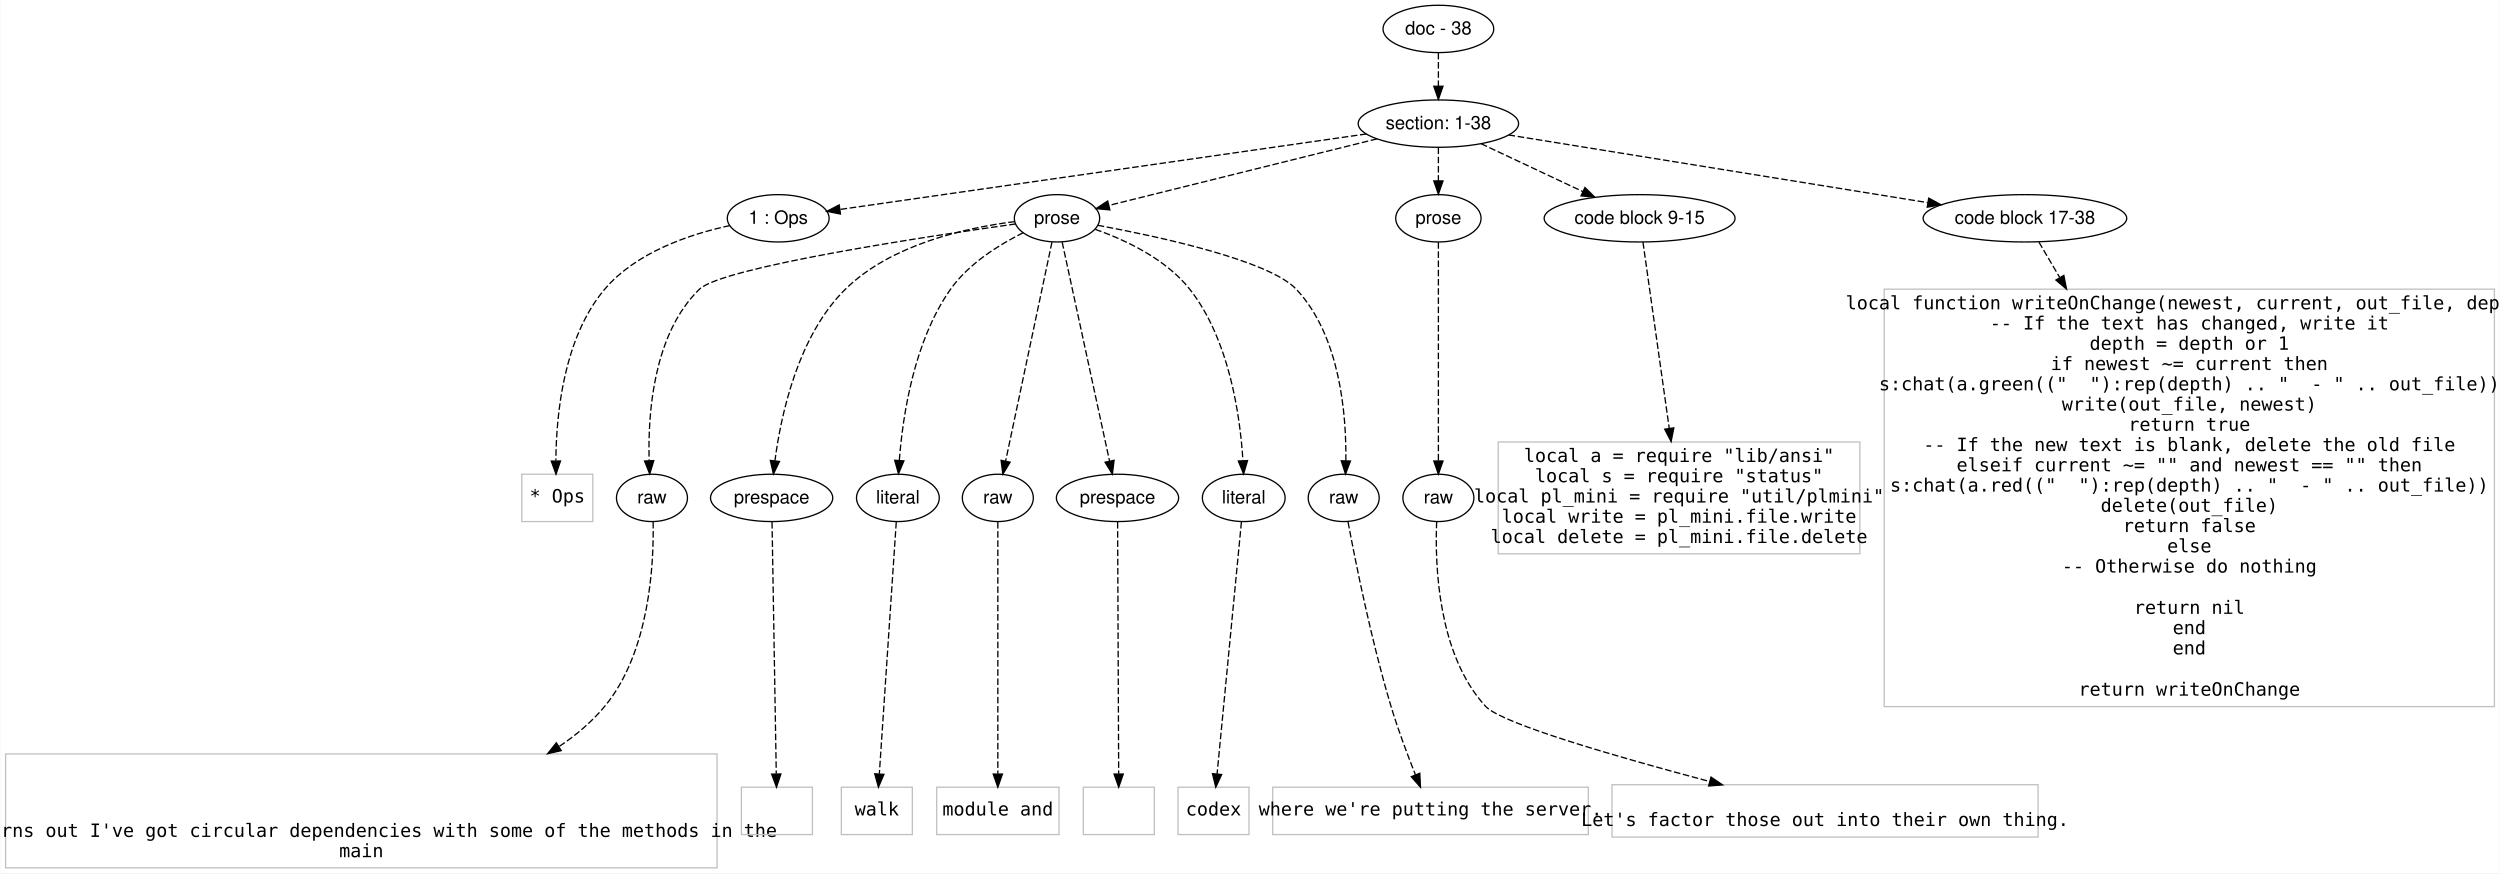
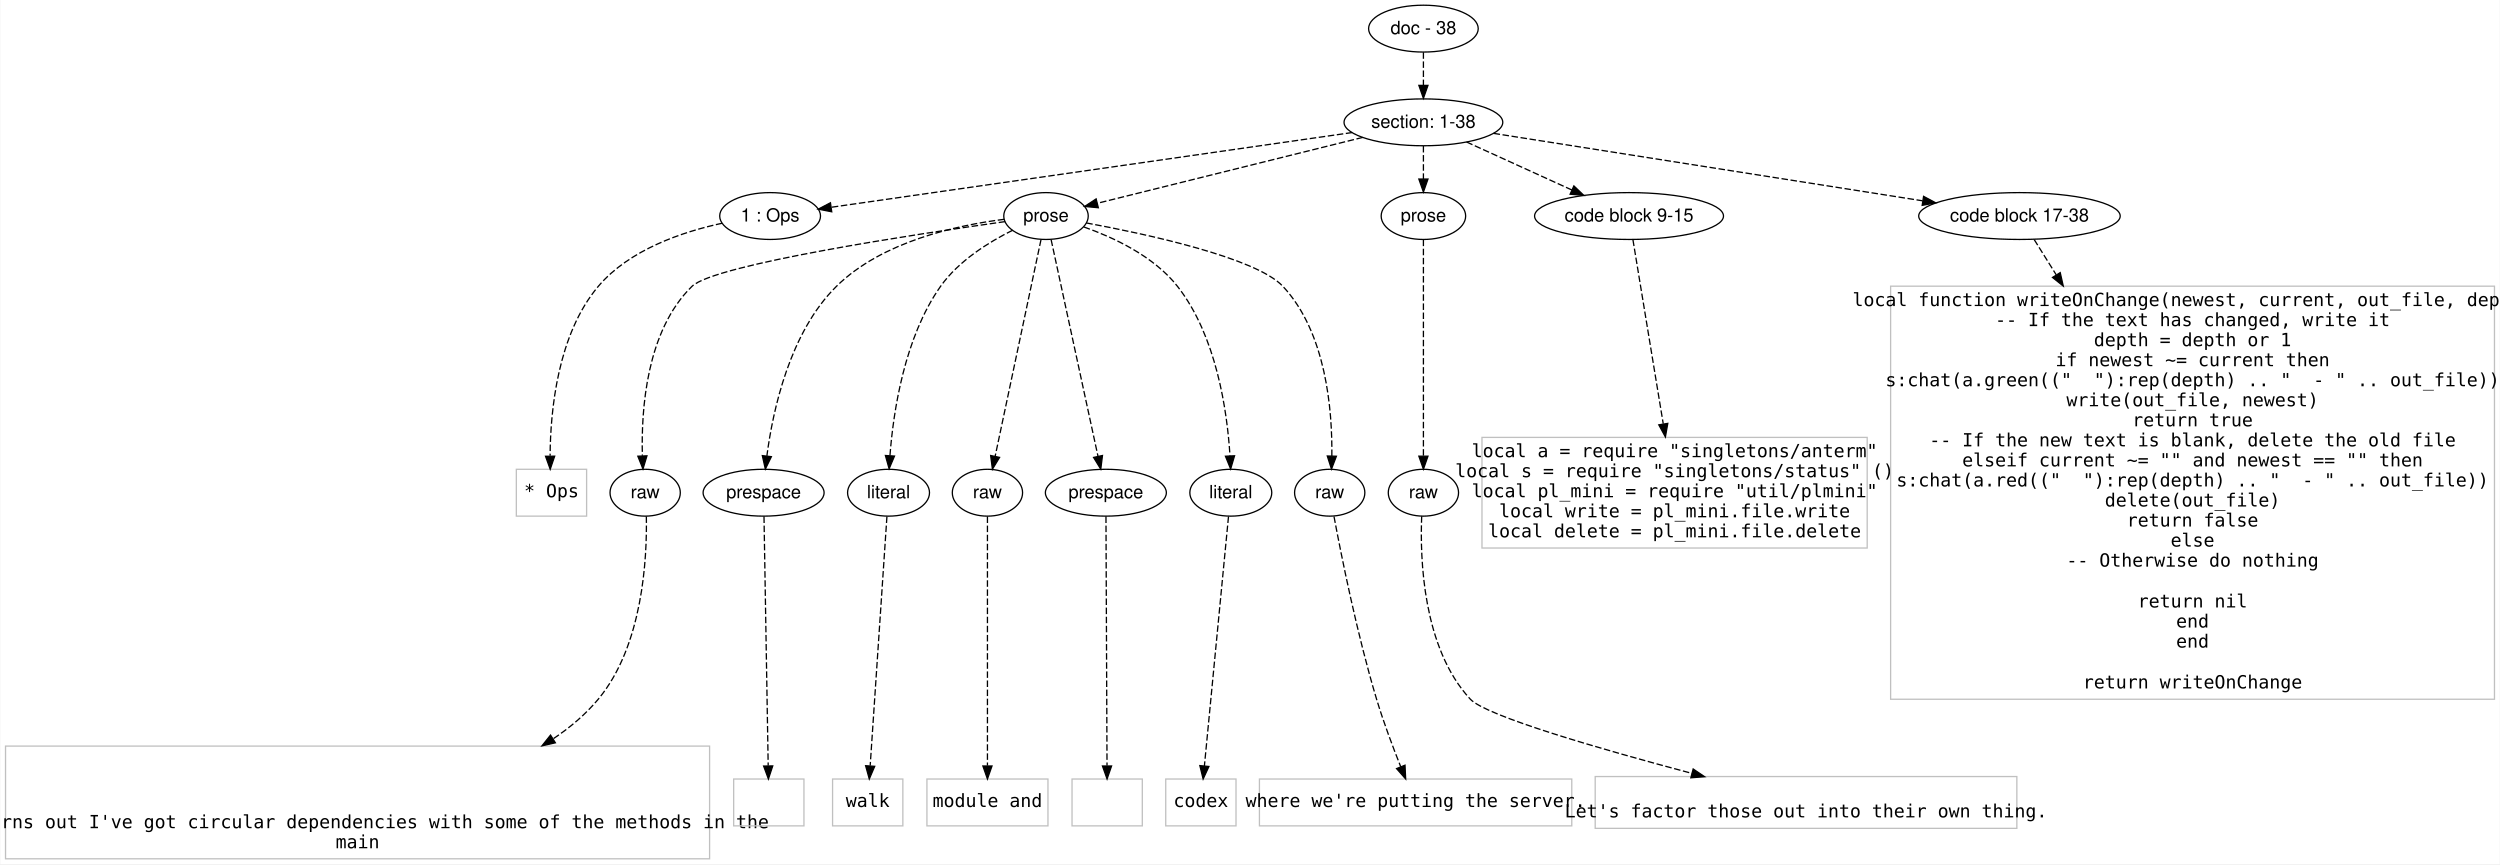
- <svg xmlns="http://www.w3.org/2000/svg" width="1901pt" height="664pt" viewBox="0.00 0.00 1900.50 664.00">
+ <svg xmlns="http://www.w3.org/2000/svg" width="1921pt" height="664pt" viewBox="0.00 0.00 1920.50 664.00">
  <g id="graph0" class="graph" transform="scale(1 1) rotate(0) translate(4 660.0006)">
-     <polygon fill="#ffffff" stroke="transparent" points="-4,4 -4,-660.001 1896.5,-660.001 1896.5,4 -4,4" />
+     <polygon fill="#ffffff" stroke="transparent" points="-4,4 -4,-660.001 1916.5,-660.001 1916.5,4 -4,4" />
    <g id="node1" class="node">
      <ellipse fill="none" stroke="#000000" cx="1089.5" cy="-638.001" rx="42.122" ry="18" />
      <text text-anchor="middle" x="1089.5" y="-633.801" font-family="Helvetica,sans-Serif" font-size="14.00" fill="#000000">doc - 38</text>
    </g>
    <g id="node2" class="node">
      <ellipse fill="none" stroke="#000000" cx="1089.5" cy="-566.001" rx="60.983" ry="18" />
      <text text-anchor="middle" x="1089.5" y="-561.801" font-family="Helvetica,sans-Serif" font-size="14.00" fill="#000000">section: 1-38</text>
    </g>
    <g id="edge1" class="edge">
      <path fill="none" stroke="#000000" stroke-dasharray="5,2" d="M1089.5,-619.832C1089.5,-612.132 1089.5,-602.975 1089.5,-594.417" />
      <polygon fill="#000000" stroke="#000000" points="1093,-594.414 1089.5,-584.414 1086,-594.414 1093,-594.414" />
    </g>
    <g id="node3" class="node">
      <ellipse fill="none" stroke="#000000" cx="587.5" cy="-494.001" rx="38.73" ry="18" />
      <text text-anchor="middle" x="587.5" y="-489.801" font-family="Helvetica,sans-Serif" font-size="14.00" fill="#000000">1 : Ops</text>
    </g>
    <g id="edge2" class="edge">
      <path fill="none" stroke="#000000" stroke-dasharray="5,2" d="M1034.822,-558.158C935.623,-543.931 727.659,-514.103 634.447,-500.734" />
      <polygon fill="#000000" stroke="#000000" points="634.855,-497.257 624.459,-499.302 633.861,-504.186 634.855,-497.257" />
    </g>
    <g id="node4" class="node">
      <ellipse fill="none" stroke="#000000" cx="799.5" cy="-494.001" rx="32.459" ry="18" />
      <text text-anchor="middle" x="799.5" y="-489.801" font-family="Helvetica,sans-Serif" font-size="14.00" fill="#000000">prose</text>
    </g>
    <g id="edge3" class="edge">
      <path fill="none" stroke="#000000" stroke-dasharray="5,2" d="M1042.907,-554.433C986.35,-540.391 891.976,-516.96 838.885,-503.779" />
      <polygon fill="#000000" stroke="#000000" points="839.704,-500.376 829.155,-501.363 838.017,-507.17 839.704,-500.376" />
    </g>
    <g id="node5" class="node">
      <ellipse fill="none" stroke="#000000" cx="1089.5" cy="-494.001" rx="32.459" ry="18" />
      <text text-anchor="middle" x="1089.5" y="-489.801" font-family="Helvetica,sans-Serif" font-size="14.00" fill="#000000">prose</text>
    </g>
    <g id="edge4" class="edge">
      <path fill="none" stroke="#000000" stroke-dasharray="5,2" d="M1089.5,-547.832C1089.5,-540.132 1089.5,-530.975 1089.5,-522.417" />
      <polygon fill="#000000" stroke="#000000" points="1093,-522.414 1089.5,-512.414 1086,-522.414 1093,-522.414" />
    </g>
    <g id="node6" class="node">
-       <ellipse fill="none" stroke="#000000" cx="1242.5" cy="-494.001" rx="72.584" ry="18" />
-       <text text-anchor="middle" x="1242.5" y="-489.801" font-family="Helvetica,sans-Serif" font-size="14.00" fill="#000000">code block 9-15</text>
+       <ellipse fill="none" stroke="#000000" cx="1247.5" cy="-494.001" rx="72.584" ry="18" />
+       <text text-anchor="middle" x="1247.5" y="-489.801" font-family="Helvetica,sans-Serif" font-size="14.00" fill="#000000">code block 9-15</text>
    </g>
    <g id="edge5" class="edge">
-       <path fill="none" stroke="#000000" stroke-dasharray="5,2" d="M1121.947,-550.731C1144.504,-540.116 1174.812,-525.854 1199.395,-514.285" />
-       <polygon fill="#000000" stroke="#000000" points="1200.951,-517.421 1208.509,-509.997 1197.97,-511.088 1200.951,-517.421" />
+       <path fill="none" stroke="#000000" stroke-dasharray="5,2" d="M1122.622,-550.907C1146.155,-540.183 1178,-525.672 1203.641,-513.987" />
+       <polygon fill="#000000" stroke="#000000" points="1205.132,-517.154 1212.78,-509.822 1202.229,-510.784 1205.132,-517.154" />
    </g>
    <g id="node7" class="node">
-       <ellipse fill="none" stroke="#000000" cx="1535.5" cy="-494.001" rx="77.421" ry="18" />
-       <text text-anchor="middle" x="1535.5" y="-489.801" font-family="Helvetica,sans-Serif" font-size="14.00" fill="#000000">code block 17-38</text>
+       <ellipse fill="none" stroke="#000000" cx="1547.5" cy="-494.001" rx="77.421" ry="18" />
+       <text text-anchor="middle" x="1547.5" y="-489.801" font-family="Helvetica,sans-Serif" font-size="14.00" fill="#000000">code block 17-38</text>
    </g>
    <g id="edge6" class="edge">
-       <path fill="none" stroke="#000000" stroke-dasharray="5,2" d="M1142.855,-557.387C1222.225,-544.574 1371.663,-520.45 1461.538,-505.941" />
-       <polygon fill="#000000" stroke="#000000" points="1462.342,-509.356 1471.656,-504.307 1461.226,-502.446 1462.342,-509.356" />
+       <path fill="none" stroke="#000000" stroke-dasharray="5,2" d="M1143.385,-557.53C1225.094,-544.685 1380.581,-520.241 1473.043,-505.706" />
+       <polygon fill="#000000" stroke="#000000" points="1473.834,-509.124 1483.169,-504.114 1472.747,-502.209 1473.834,-509.124" />
    </g>
    <g id="node8" class="node">
      <polygon fill="none" stroke="#c0c0c0" points="446.5,-299.4 392.5,-299.4 392.5,-263.4 446.5,-263.4 446.5,-299.4" />
      <text text-anchor="middle" x="419.5" y="-277.9" font-family="Inconsolata" font-size="14.00" fill="#000000">* Ops</text>
    </g>
    <g id="edge7" class="edge">
      <path fill="none" stroke="#000000" stroke-dasharray="5,2" d="M550.696,-488.469C520.699,-482.008 479.507,-468.339 455.5,-440.001 424.21,-403.065 418.684,-344.468 418.447,-309.789" />
      <polygon fill="#000000" stroke="#000000" points="421.95,-309.456 418.53,-299.428 414.95,-309.399 421.95,-309.456" />
    </g>
    <g id="node9" class="node">
      <ellipse fill="none" stroke="#000000" cx="491.5" cy="-281.4" rx="27" ry="18" />
      <text text-anchor="middle" x="491.5" y="-277.2" font-family="Helvetica,sans-Serif" font-size="14.00" fill="#000000">raw</text>
    </g>
    <g id="edge8" class="edge">
      <path fill="none" stroke="#000000" stroke-dasharray="5,2" d="M768.116,-489.718C700.283,-480.187 544.708,-456.747 527.5,-440.001 492.474,-405.916 488.355,-345.415 489.361,-309.804" />
      <polygon fill="#000000" stroke="#000000" points="492.866,-309.752 489.809,-299.608 485.873,-309.445 492.866,-309.752" />
    </g>
    <g id="node10" class="node">
      <ellipse fill="none" stroke="#000000" cx="582.5" cy="-281.4" rx="46.474" ry="18" />
      <text text-anchor="middle" x="582.5" y="-277.2" font-family="Helvetica,sans-Serif" font-size="14.00" fill="#000000">prespace</text>
    </g>
    <g id="edge9" class="edge">
      <path fill="none" stroke="#000000" stroke-dasharray="5,2" d="M767.375,-491.482C731.411,-486.995 673.588,-474.538 638.5,-440.001 602.572,-404.637 589.634,-344.841 585.018,-309.649" />
      <polygon fill="#000000" stroke="#000000" points="588.477,-309.096 583.836,-299.572 581.525,-309.911 588.477,-309.096" />
    </g>
    <g id="node11" class="node">
      <ellipse fill="none" stroke="#000000" cx="678.5" cy="-281.4" rx="31.481" ry="18" />
      <text text-anchor="middle" x="678.5" y="-277.2" font-family="Helvetica,sans-Serif" font-size="14.00" fill="#000000">literal</text>
    </g>
    <g id="edge10" class="edge">
      <path fill="none" stroke="#000000" stroke-dasharray="5,2" d="M773.855,-483.075C755.753,-474.074 732.345,-459.604 718.5,-440.001 690.709,-400.652 682.185,-343.809 679.597,-309.936" />
      <polygon fill="#000000" stroke="#000000" points="683.08,-309.552 678.948,-299.796 676.094,-309.999 683.08,-309.552" />
    </g>
    <g id="node12" class="node">
      <ellipse fill="none" stroke="#000000" cx="754.5" cy="-281.4" rx="27" ry="18" />
      <text text-anchor="middle" x="754.5" y="-277.2" font-family="Helvetica,sans-Serif" font-size="14.00" fill="#000000">raw</text>
    </g>
    <g id="edge11" class="edge">
      <path fill="none" stroke="#000000" stroke-dasharray="5,2" d="M795.663,-475.874C787.793,-438.689 769.774,-353.562 760.404,-309.294" />
      <polygon fill="#000000" stroke="#000000" points="763.822,-308.539 758.327,-299.481 756.974,-309.989 763.822,-308.539" />
    </g>
    <g id="node13" class="node">
      <ellipse fill="none" stroke="#000000" cx="845.5" cy="-281.4" rx="46.474" ry="18" />
      <text text-anchor="middle" x="845.5" y="-277.2" font-family="Helvetica,sans-Serif" font-size="14.00" fill="#000000">prespace</text>
    </g>
    <g id="edge12" class="edge">
      <path fill="none" stroke="#000000" stroke-dasharray="5,2" d="M803.422,-475.874C811.468,-438.689 829.887,-353.562 839.465,-309.294" />
      <polygon fill="#000000" stroke="#000000" points="842.894,-309.995 841.588,-299.481 836.052,-308.514 842.894,-309.995" />
    </g>
    <g id="node14" class="node">
      <ellipse fill="none" stroke="#000000" cx="941.5" cy="-281.4" rx="31.481" ry="18" />
      <text text-anchor="middle" x="941.5" y="-277.2" font-family="Helvetica,sans-Serif" font-size="14.00" fill="#000000">literal</text>
    </g>
    <g id="edge13" class="edge">
      <path fill="none" stroke="#000000" stroke-dasharray="5,2" d="M828.548,-485.628C851.394,-477.567 882.309,-463.132 900.5,-440.001 930.482,-401.875 938.713,-344.16 940.867,-309.876" />
      <polygon fill="#000000" stroke="#000000" points="944.376,-309.783 941.373,-299.622 937.384,-309.438 944.376,-309.783" />
    </g>
    <g id="node15" class="node">
      <ellipse fill="none" stroke="#000000" cx="1017.5" cy="-281.4" rx="27" ry="18" />
      <text text-anchor="middle" x="1017.5" y="-277.2" font-family="Helvetica,sans-Serif" font-size="14.00" fill="#000000">raw</text>
    </g>
    <g id="edge14" class="edge">
      <path fill="none" stroke="#000000" stroke-dasharray="5,2" d="M830.428,-488.701C876.739,-480.146 960.882,-462.009 981.5,-440.001 1014.826,-404.427 1019.576,-344.704 1019.135,-309.582" />
      <polygon fill="#000000" stroke="#000000" points="1022.632,-309.426 1018.858,-299.526 1015.635,-309.619 1022.632,-309.426" />
    </g>
    <g id="node23" class="node">
      <ellipse fill="none" stroke="#000000" cx="1089.5" cy="-281.4" rx="27" ry="18" />
      <text text-anchor="middle" x="1089.5" y="-277.2" font-family="Helvetica,sans-Serif" font-size="14.00" fill="#000000">raw</text>
    </g>
    <g id="edge22" class="edge">
      <path fill="none" stroke="#000000" stroke-dasharray="5,2" d="M1089.5,-475.874C1089.5,-438.768 1089.5,-353.921 1089.5,-309.575" />
      <polygon fill="#000000" stroke="#000000" points="1093,-309.481 1089.5,-299.481 1086,-309.481 1093,-309.481" />
    </g>
    <g id="node25" class="node">
-       <polygon fill="none" stroke="#c0c0c0" points="1410,-323.901 1135,-323.901 1135,-238.9 1410,-238.9 1410,-323.901" />
-       <text text-anchor="middle" x="1272.5" y="-308.7" font-family="Inconsolata" font-size="14.00" fill="#000000">local a = require "lib/ansi"</text>
-       <text text-anchor="middle" x="1272.5" y="-293.3" font-family="Inconsolata" font-size="14.00" fill="#000000">local s = require "status"</text>
-       <text text-anchor="middle" x="1272.5" y="-277.9" font-family="Inconsolata" font-size="14.00" fill="#000000">local pl_mini = require "util/plmini"</text>
-       <text text-anchor="middle" x="1272.5" y="-262.5" font-family="Inconsolata" font-size="14.00" fill="#000000">local write = pl_mini.file.write</text>
-       <text text-anchor="middle" x="1272.5" y="-247.1" font-family="Inconsolata" font-size="14.00" fill="#000000">local delete = pl_mini.file.delete</text>
+       <polygon fill="none" stroke="#c0c0c0" points="1430.5,-323.901 1134.5,-323.901 1134.5,-238.9 1430.5,-238.9 1430.5,-323.901" />
+       <text text-anchor="middle" x="1282.5" y="-308.7" font-family="Inconsolata" font-size="14.00" fill="#000000">local a = require "singletons/anterm"</text>
+       <text text-anchor="middle" x="1282.5" y="-293.3" font-family="Inconsolata" font-size="14.00" fill="#000000">local s = require "singletons/status" ()</text>
+       <text text-anchor="middle" x="1282.5" y="-277.9" font-family="Inconsolata" font-size="14.00" fill="#000000">local pl_mini = require "util/plmini"</text>
+       <text text-anchor="middle" x="1282.5" y="-262.5" font-family="Inconsolata" font-size="14.00" fill="#000000">local write = pl_mini.file.write</text>
+       <text text-anchor="middle" x="1282.5" y="-247.1" font-family="Inconsolata" font-size="14.00" fill="#000000">local delete = pl_mini.file.delete</text>
    </g>
    <g id="edge24" class="edge">
-       <path fill="none" stroke="#000000" stroke-dasharray="5,2" d="M1245.058,-475.874C1249.431,-444.881 1258.505,-380.58 1265.022,-334.393" />
-       <polygon fill="#000000" stroke="#000000" points="1268.522,-334.638 1266.454,-324.247 1261.591,-333.66 1268.522,-334.638" />
+       <path fill="none" stroke="#000000" stroke-dasharray="5,2" d="M1250.484,-475.874C1255.586,-444.881 1266.172,-380.58 1273.776,-334.393" />
+       <polygon fill="#000000" stroke="#000000" points="1277.275,-334.683 1275.446,-324.247 1270.368,-333.546 1277.275,-334.683" />
    </g>
    <g id="node26" class="node">
-       <polygon fill="none" stroke="#c0c0c0" points="1892.5,-440.101 1428.5,-440.101 1428.5,-122.7 1892.5,-122.7 1892.5,-440.101" />
-       <text text-anchor="middle" x="1660.5" y="-424.801" font-family="Inconsolata" font-size="14.00" fill="#000000">local function writeOnChange(newest, current, out_file, depth)</text>
-       <text text-anchor="middle" x="1660.5" y="-409.401" font-family="Inconsolata" font-size="14.00" fill="#000000">    -- If the text has changed, write it</text>
-       <text text-anchor="middle" x="1660.5" y="-394.001" font-family="Inconsolata" font-size="14.00" fill="#000000">    depth = depth or 1</text>
-       <text text-anchor="middle" x="1660.5" y="-378.601" font-family="Inconsolata" font-size="14.00" fill="#000000">    if newest ~= current then</text>
-       <text text-anchor="middle" x="1660.5" y="-363.2" font-family="Inconsolata" font-size="14.00" fill="#000000">        s:chat(a.green(("  "):rep(depth) .. "  - " .. out_file))</text>
-       <text text-anchor="middle" x="1660.5" y="-347.8" font-family="Inconsolata" font-size="14.00" fill="#000000">        write(out_file, newest)</text>
-       <text text-anchor="middle" x="1660.5" y="-332.4" font-family="Inconsolata" font-size="14.00" fill="#000000">        return true</text>
-       <text text-anchor="middle" x="1660.5" y="-317" font-family="Inconsolata" font-size="14.00" fill="#000000">    -- If the new text is blank, delete the old file</text>
-       <text text-anchor="middle" x="1660.5" y="-301.6" font-family="Inconsolata" font-size="14.00" fill="#000000">    elseif current ~= "" and newest == "" then</text>
-       <text text-anchor="middle" x="1660.5" y="-286.2" font-family="Inconsolata" font-size="14.00" fill="#000000">        s:chat(a.red(("  "):rep(depth) .. "  - " .. out_file))</text>
-       <text text-anchor="middle" x="1660.5" y="-270.8" font-family="Inconsolata" font-size="14.00" fill="#000000">        delete(out_file)</text>
-       <text text-anchor="middle" x="1660.5" y="-255.4" font-family="Inconsolata" font-size="14.00" fill="#000000">        return false</text>
-       <text text-anchor="middle" x="1660.5" y="-240" font-family="Inconsolata" font-size="14.00" fill="#000000">    else</text>
-       <text text-anchor="middle" x="1660.5" y="-224.6" font-family="Inconsolata" font-size="14.00" fill="#000000">    -- Otherwise do nothing</text>
-       <text text-anchor="middle" x="1660.5" y="-193.2" font-family="Inconsolata" font-size="14.00" fill="#000000">        return nil</text>
-       <text text-anchor="middle" x="1660.5" y="-177.8" font-family="Inconsolata" font-size="14.00" fill="#000000">    end</text>
-       <text text-anchor="middle" x="1660.5" y="-162.4" font-family="Inconsolata" font-size="14.00" fill="#000000">end</text>
-       <text text-anchor="middle" x="1660.5" y="-131" font-family="Inconsolata" font-size="14.00" fill="#000000">return writeOnChange</text>
+       <polygon fill="none" stroke="#c0c0c0" points="1912.5,-440.101 1448.5,-440.101 1448.5,-122.7 1912.5,-122.7 1912.5,-440.101" />
+       <text text-anchor="middle" x="1680.5" y="-424.801" font-family="Inconsolata" font-size="14.00" fill="#000000">local function writeOnChange(newest, current, out_file, depth)</text>
+       <text text-anchor="middle" x="1680.5" y="-409.401" font-family="Inconsolata" font-size="14.00" fill="#000000">    -- If the text has changed, write it</text>
+       <text text-anchor="middle" x="1680.5" y="-394.001" font-family="Inconsolata" font-size="14.00" fill="#000000">    depth = depth or 1</text>
+       <text text-anchor="middle" x="1680.5" y="-378.601" font-family="Inconsolata" font-size="14.00" fill="#000000">    if newest ~= current then</text>
+       <text text-anchor="middle" x="1680.5" y="-363.2" font-family="Inconsolata" font-size="14.00" fill="#000000">        s:chat(a.green(("  "):rep(depth) .. "  - " .. out_file))</text>
+       <text text-anchor="middle" x="1680.5" y="-347.8" font-family="Inconsolata" font-size="14.00" fill="#000000">        write(out_file, newest)</text>
+       <text text-anchor="middle" x="1680.5" y="-332.4" font-family="Inconsolata" font-size="14.00" fill="#000000">        return true</text>
+       <text text-anchor="middle" x="1680.5" y="-317" font-family="Inconsolata" font-size="14.00" fill="#000000">    -- If the new text is blank, delete the old file</text>
+       <text text-anchor="middle" x="1680.5" y="-301.6" font-family="Inconsolata" font-size="14.00" fill="#000000">    elseif current ~= "" and newest == "" then</text>
+       <text text-anchor="middle" x="1680.5" y="-286.2" font-family="Inconsolata" font-size="14.00" fill="#000000">        s:chat(a.red(("  "):rep(depth) .. "  - " .. out_file))</text>
+       <text text-anchor="middle" x="1680.5" y="-270.8" font-family="Inconsolata" font-size="14.00" fill="#000000">        delete(out_file)</text>
+       <text text-anchor="middle" x="1680.5" y="-255.4" font-family="Inconsolata" font-size="14.00" fill="#000000">        return false</text>
+       <text text-anchor="middle" x="1680.5" y="-240" font-family="Inconsolata" font-size="14.00" fill="#000000">    else</text>
+       <text text-anchor="middle" x="1680.5" y="-224.6" font-family="Inconsolata" font-size="14.00" fill="#000000">    -- Otherwise do nothing</text>
+       <text text-anchor="middle" x="1680.5" y="-193.2" font-family="Inconsolata" font-size="14.00" fill="#000000">        return nil</text>
+       <text text-anchor="middle" x="1680.5" y="-177.8" font-family="Inconsolata" font-size="14.00" fill="#000000">    end</text>
+       <text text-anchor="middle" x="1680.5" y="-162.4" font-family="Inconsolata" font-size="14.00" fill="#000000">end</text>
+       <text text-anchor="middle" x="1680.5" y="-131" font-family="Inconsolata" font-size="14.00" fill="#000000">return writeOnChange</text>
    </g>
    <g id="edge25" class="edge">
-       <path fill="none" stroke="#000000" stroke-dasharray="5,2" d="M1546.157,-475.874C1550.447,-468.579 1555.822,-459.437 1561.887,-449.121" />
-       <polygon fill="#000000" stroke="#000000" points="1565.085,-450.588 1567.136,-440.194 1559.051,-447.04 1565.085,-450.588" />
+       <path fill="none" stroke="#000000" stroke-dasharray="5,2" d="M1558.84,-475.874C1563.449,-468.506 1569.237,-459.254 1575.77,-448.811" />
+       <polygon fill="#000000" stroke="#000000" points="1578.824,-450.528 1581.161,-440.194 1572.89,-446.815 1578.824,-450.528" />
    </g>
    <g id="node16" class="node">
      <polygon fill="none" stroke="#c0c0c0" points="541,-86.7 0,-86.7 0,-.1 541,-.1 541,-86.7" />
      <text text-anchor="middle" x="270.5" y="-23.6" font-family="Inconsolata" font-size="14.00" fill="#000000">It turns out I've got circular dependencies with some of the methods in the</text>
      <text text-anchor="middle" x="270.5" y="-8.2" font-family="Inconsolata" font-size="14.00" fill="#000000">main</text>
    </g>
    <g id="edge15" class="edge">
      <path fill="none" stroke="#000000" stroke-dasharray="5,2" d="M492.405,-263.178C493.012,-231.067 489.735,-163.919 455.5,-122.8 445.685,-111.012 433.799,-100.932 420.839,-92.321" />
      <polygon fill="#000000" stroke="#000000" points="422.507,-89.235 412.179,-86.872 418.779,-95.16 422.507,-89.235" />
    </g>
    <g id="node17" class="node">
      <polygon fill="none" stroke="#c0c0c0" points="613.5,-61.4 559.5,-61.4 559.5,-25.4 613.5,-25.4 613.5,-61.4" />
      <text text-anchor="middle" x="586.5" y="-39.9" font-family="Inconsolata" font-size="14.00" fill="#000000"> </text>
    </g>
    <g id="edge16" class="edge">
      <path fill="none" stroke="#000000" stroke-dasharray="5,2" d="M582.807,-263.12C583.501,-221.832 585.194,-121.127 586.024,-71.703" />
      <polygon fill="#000000" stroke="#000000" points="589.529,-71.474 586.197,-61.417 582.53,-71.357 589.529,-71.474" />
    </g>
    <g id="node18" class="node">
      <polygon fill="none" stroke="#c0c0c0" points="689.5,-61.4 635.5,-61.4 635.5,-25.4 689.5,-25.4 689.5,-61.4" />
      <text text-anchor="middle" x="662.5" y="-39.9" font-family="Inconsolata" font-size="14.00" fill="#000000">walk</text>
    </g>
    <g id="edge17" class="edge">
      <path fill="none" stroke="#000000" stroke-dasharray="5,2" d="M677.271,-263.12C674.495,-221.832 667.725,-121.127 664.403,-71.703" />
      <polygon fill="#000000" stroke="#000000" points="667.874,-71.159 663.711,-61.417 660.89,-71.629 667.874,-71.159" />
    </g>
    <g id="node19" class="node">
      <polygon fill="none" stroke="#c0c0c0" points="801,-61.4 708,-61.4 708,-25.4 801,-25.4 801,-61.4" />
      <text text-anchor="middle" x="754.5" y="-39.9" font-family="Inconsolata" font-size="14.00" fill="#000000"> module and</text>
    </g>
    <g id="edge18" class="edge">
      <path fill="none" stroke="#000000" stroke-dasharray="5,2" d="M754.5,-263.12C754.5,-221.832 754.5,-121.127 754.5,-71.703" />
      <polygon fill="#000000" stroke="#000000" points="758,-71.417 754.5,-61.417 751,-71.417 758,-71.417" />
    </g>
    <g id="node20" class="node">
      <polygon fill="none" stroke="#c0c0c0" points="873.5,-61.4 819.5,-61.4 819.5,-25.4 873.5,-25.4 873.5,-61.4" />
      <text text-anchor="middle" x="846.5" y="-39.9" font-family="Inconsolata" font-size="14.00" fill="#000000"> </text>
    </g>
    <g id="edge19" class="edge">
      <path fill="none" stroke="#000000" stroke-dasharray="5,2" d="M845.577,-263.12C845.75,-221.832 846.173,-121.127 846.381,-71.703" />
      <polygon fill="#000000" stroke="#000000" points="849.882,-71.431 846.424,-61.417 842.882,-71.402 849.882,-71.431" />
    </g>
    <g id="node21" class="node">
      <polygon fill="none" stroke="#c0c0c0" points="945.5,-61.4 891.5,-61.4 891.5,-25.4 945.5,-25.4 945.5,-61.4" />
      <text text-anchor="middle" x="918.5" y="-39.9" font-family="Inconsolata" font-size="14.00" fill="#000000">codex</text>
    </g>
    <g id="edge20" class="edge">
      <path fill="none" stroke="#000000" stroke-dasharray="5,2" d="M939.733,-263.12C935.735,-221.745 925.971,-120.703 921.205,-71.392" />
      <polygon fill="#000000" stroke="#000000" points="924.687,-71.034 920.241,-61.417 917.719,-71.707 924.687,-71.034" />
    </g>
    <g id="node22" class="node">
      <polygon fill="none" stroke="#c0c0c0" points="1203.5,-61.4 963.5,-61.4 963.5,-25.4 1203.5,-25.4 1203.5,-61.4" />
      <text text-anchor="middle" x="1083.5" y="-39.9" font-family="Inconsolata" font-size="14.00" fill="#000000"> where we're putting the server.</text>
    </g>
    <g id="edge21" class="edge">
      <path fill="none" stroke="#000000" stroke-dasharray="5,2" d="M1020.799,-263.111C1026.353,-233.372 1038.452,-172.821 1053.5,-122.8 1058.793,-105.205 1066.047,-85.914 1072.096,-70.753" />
      <polygon fill="#000000" stroke="#000000" points="1075.355,-72.028 1075.864,-61.446 1068.867,-69.401 1075.355,-72.028" />
    </g>
    <g id="node24" class="node">
      <polygon fill="none" stroke="#c0c0c0" points="1545.5,-63.302 1221.5,-63.302 1221.5,-23.498 1545.5,-23.498 1545.5,-63.302" />
      <text text-anchor="middle" x="1383.5" y="-31.9" font-family="Inconsolata" font-size="14.00" fill="#000000">Let's factor those out into their own thing.</text>
    </g>
    <g id="edge23" class="edge">
      <path fill="none" stroke="#000000" stroke-dasharray="5,2" d="M1088.181,-263.311C1086.849,-230.806 1088.926,-162.239 1125.5,-122.8 1137.579,-109.775 1225.849,-84.327 1295.824,-65.74" />
      <polygon fill="#000000" stroke="#000000" points="1296.793,-69.104 1305.566,-63.165 1295.004,-62.337 1296.793,-69.104" />
    </g>
  </g>
</svg>
